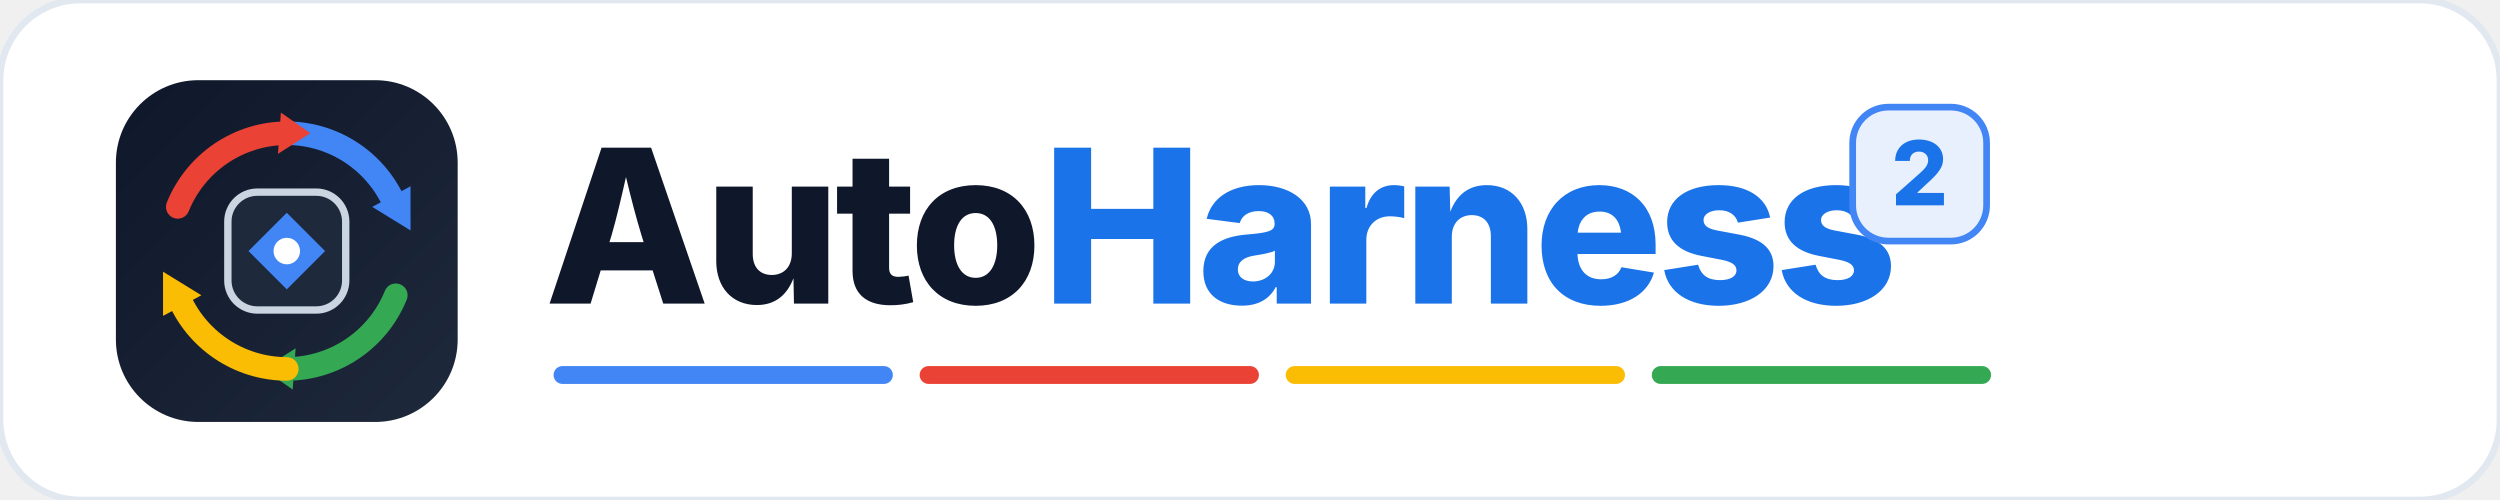
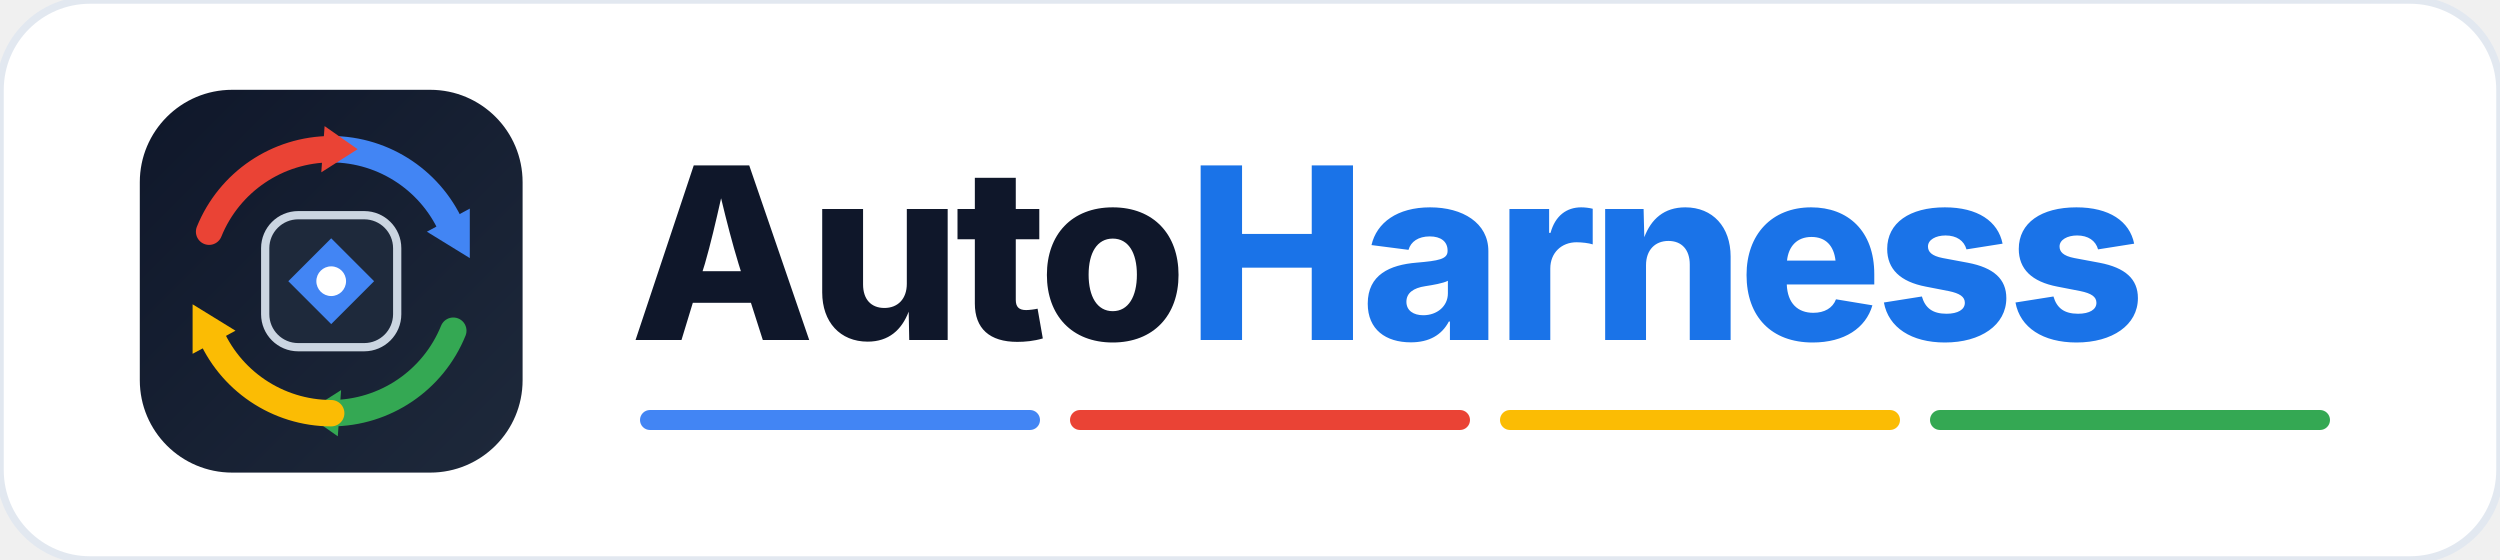
- <svg xmlns="http://www.w3.org/2000/svg" viewBox="0 0 560 112" width="420" role="img" aria-label="AutoHarness²">
+ <svg xmlns="http://www.w3.org/2000/svg" viewBox="0 0 500 112" width="400" role="img" aria-label="AutoHarness">
  <defs>
    <linearGradient id="iconBg" x1="0%" y1="0%" x2="100%" y2="100%">
      <stop offset="0%" stop-color="#0f172a" />
      <stop offset="100%" stop-color="#1e293b" />
    </linearGradient>
  </defs>
-   <rect x="0" y="0" width="560" height="112" rx="18" fill="#ffffff" stroke="#e2e8f0" stroke-width="1.5" />
-   <g transform="translate(22, 14) scale(0.66)">
+   <rect x="0" y="0" width="500" height="112" rx="18" fill="#ffffff" stroke="#e2e8f0" stroke-width="1.5" />
+   <g transform="translate(24, 14) scale(0.66)">
    <rect x="6" y="6" width="116" height="116" rx="28" fill="url(#iconBg)" />
    <path d="M 64 24 A 40 40 0 0 1 101 49" fill="none" stroke="#4285F4" stroke-width="8" stroke-linecap="round" />
    <polygon points="106,57 93,49 106,42" fill="#4285F4" />
    <path d="M 101 79 A 40 40 0 0 1 64 104" fill="none" stroke="#34A853" stroke-width="8" stroke-linecap="round" />
    <polygon points="56,104 67,97 66,111" fill="#34A853" />
    <path d="M 64 104 A 40 40 0 0 1 27 79" fill="none" stroke="#FBBC04" stroke-width="8" stroke-linecap="round" />
    <polygon points="22,71 35,79 22,86" fill="#FBBC04" />
    <path d="M 27 49 A 40 40 0 0 1 64 24" fill="none" stroke="#EA4335" stroke-width="8" stroke-linecap="round" />
    <polygon points="72,24 61,31 62,17" fill="#EA4335" />
    <rect x="44" y="44" width="40" height="40" rx="10" fill="#1e293b" stroke="#cbd5e1" stroke-width="2.5" />
    <polygon points="64,51 77,64 64,77 51,64" fill="#4285F4" />
    <circle cx="64" cy="64" r="4.5" fill="#ffffff" />
  </g>
-   <text x="122" y="68" font-family="-apple-system, BlinkMacSystemFont, 'Segoe UI', Inter, Roboto, Helvetica, Arial, sans-serif" font-size="48" font-weight="800" letter-spacing="-1.2" fill="#0f172a">
+   <text x="126" y="68" font-family="-apple-system, BlinkMacSystemFont, 'Segoe UI', Inter, Roboto, Helvetica, Arial, sans-serif" font-size="48" font-weight="800" letter-spacing="-1.2" fill="#0f172a">
    Auto<tspan fill="#1a73e8">Harness</tspan>
  </text>
-   <rect x="415" y="24" width="30" height="30" rx="8" fill="#e8f0fe" stroke="#4285F4" stroke-width="1.5" />
-   <text x="430" y="46" text-anchor="middle" font-family="-apple-system, BlinkMacSystemFont, 'Segoe UI', Inter, sans-serif" font-size="20" font-weight="800" fill="#1a73e8">2</text>
-   <rect x="124" y="82" width="76" height="4" rx="2" fill="#4285F4" />
-   <rect x="206" y="82" width="76" height="4" rx="2" fill="#EA4335" />
-   <rect x="288" y="82" width="76" height="4" rx="2" fill="#FBBC04" />
-   <rect x="370" y="82" width="76" height="4" rx="2" fill="#34A853" />
+   <rect x="128" y="82" width="80" height="4" rx="2" fill="#4285F4" />
+   <rect x="214" y="82" width="80" height="4" rx="2" fill="#EA4335" />
+   <rect x="300" y="82" width="80" height="4" rx="2" fill="#FBBC04" />
+   <rect x="386" y="82" width="80" height="4" rx="2" fill="#34A853" />
</svg>
